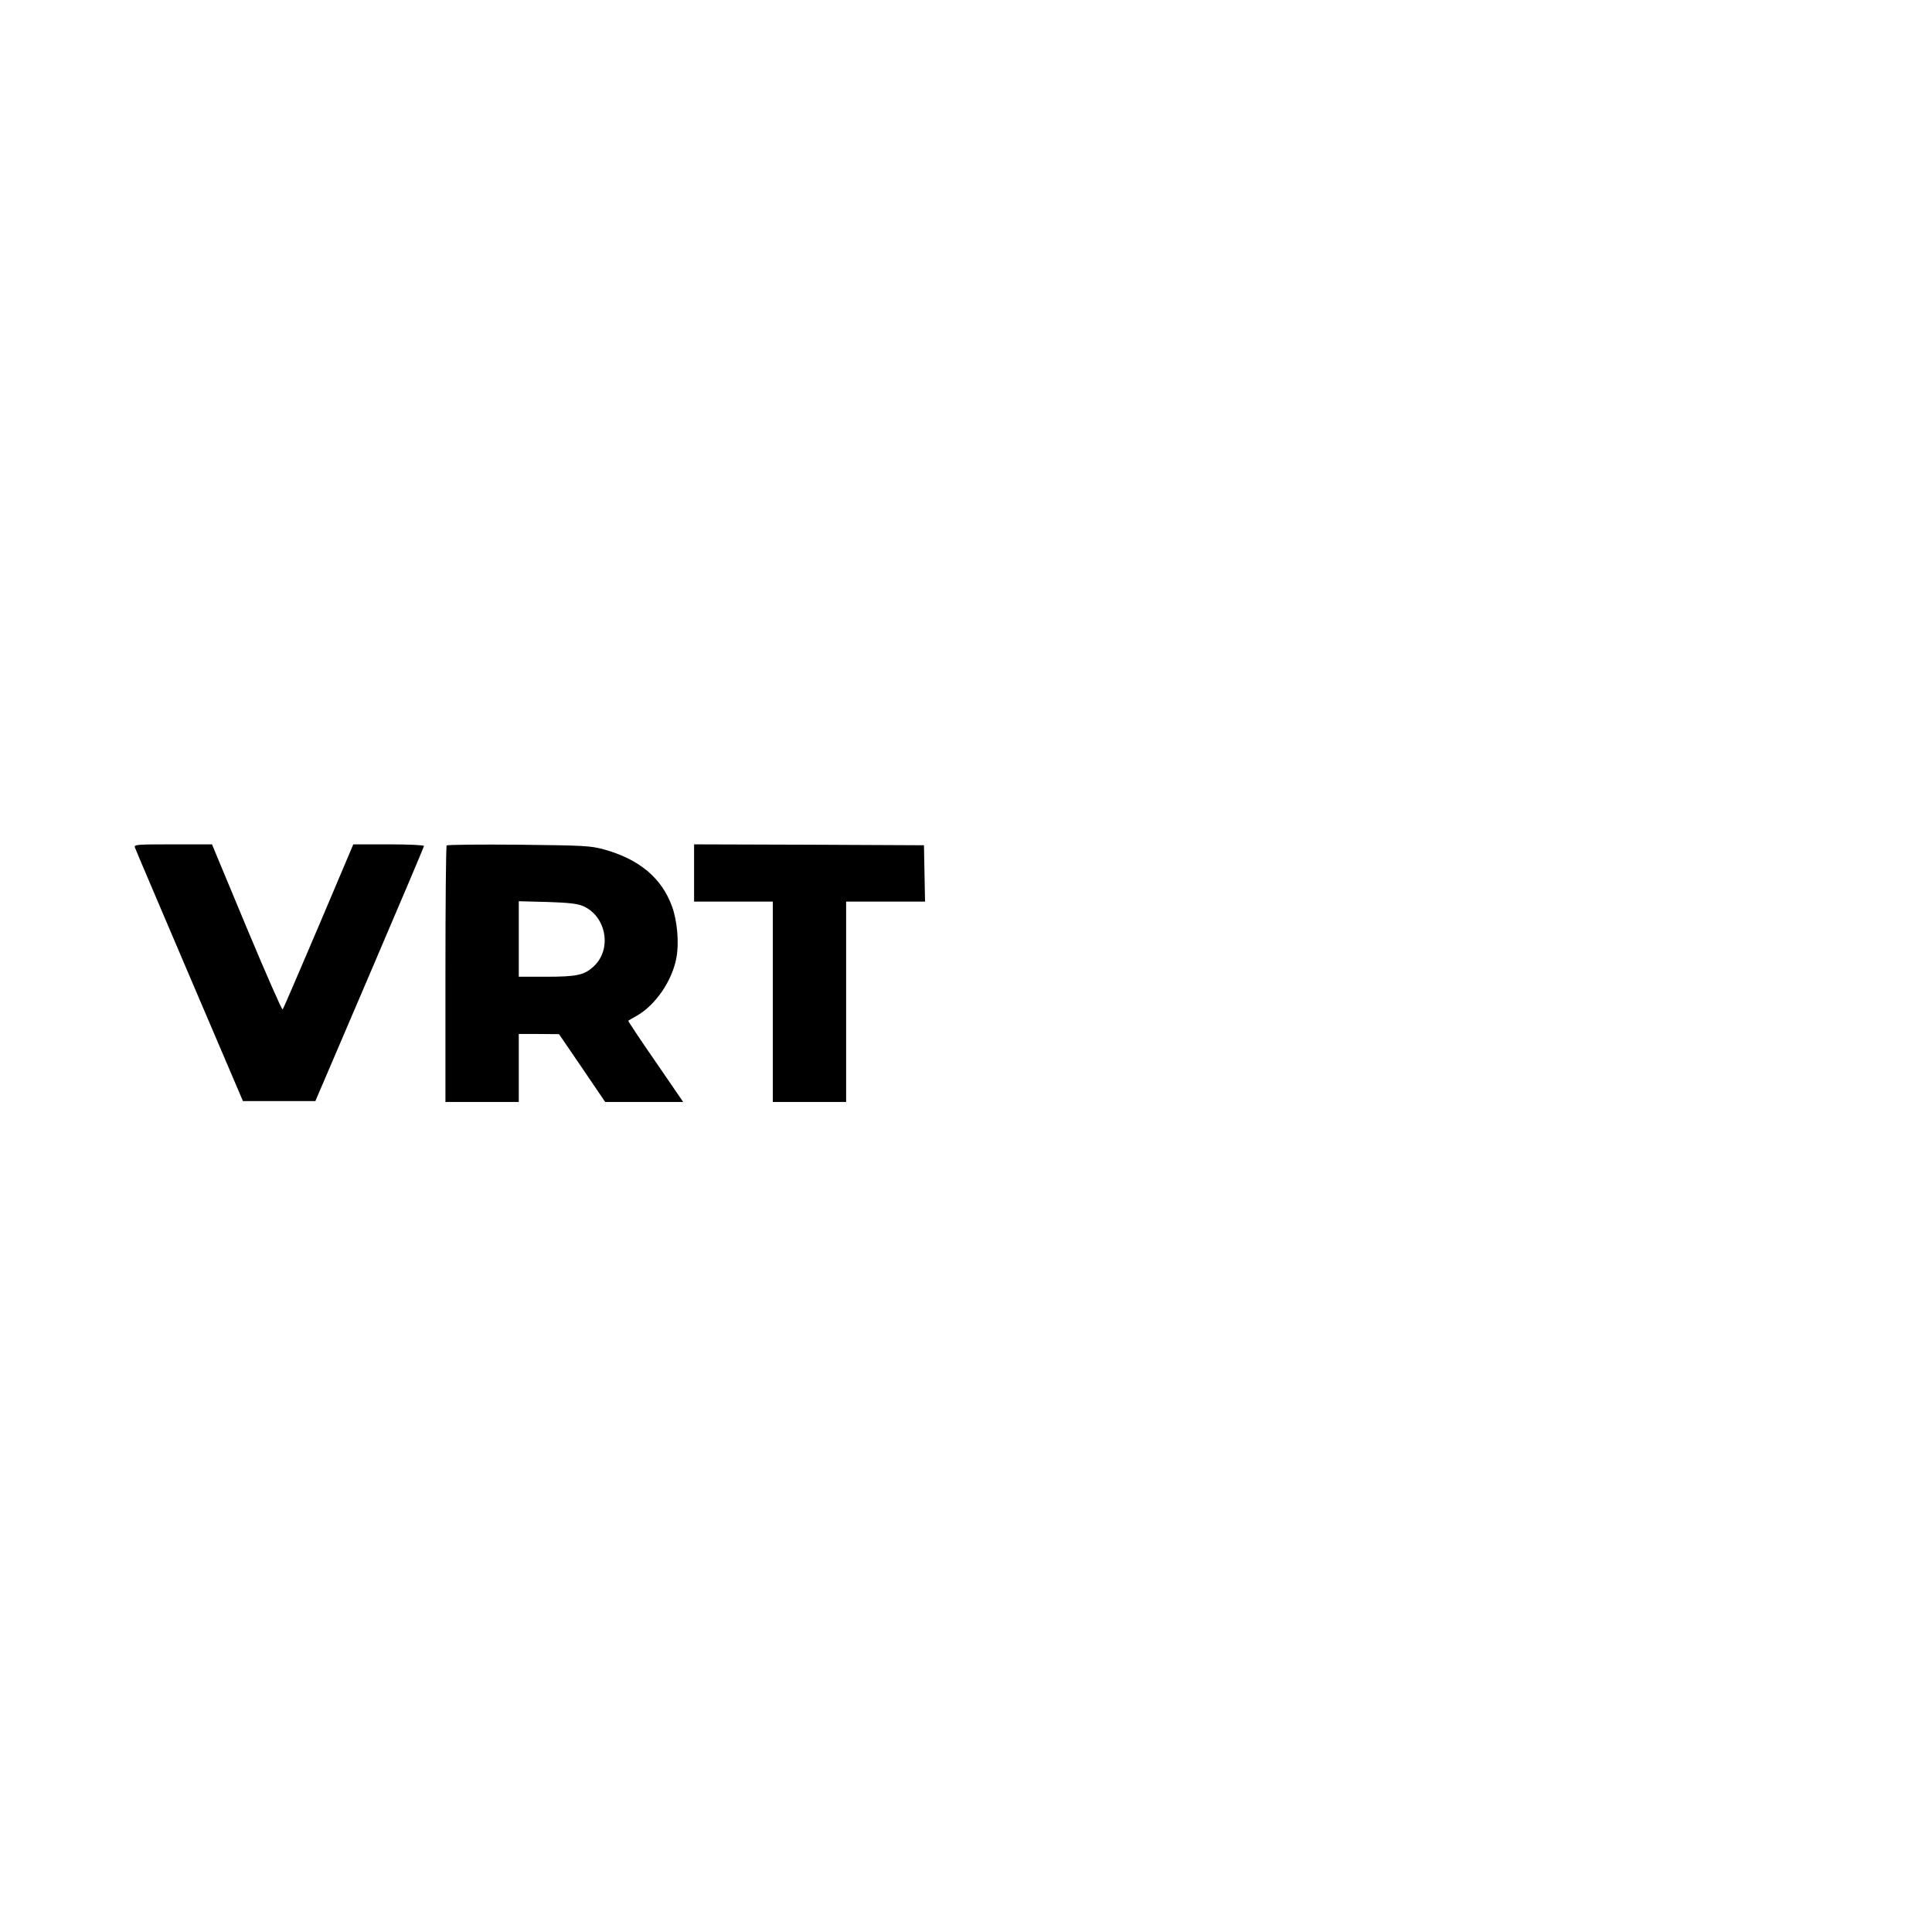
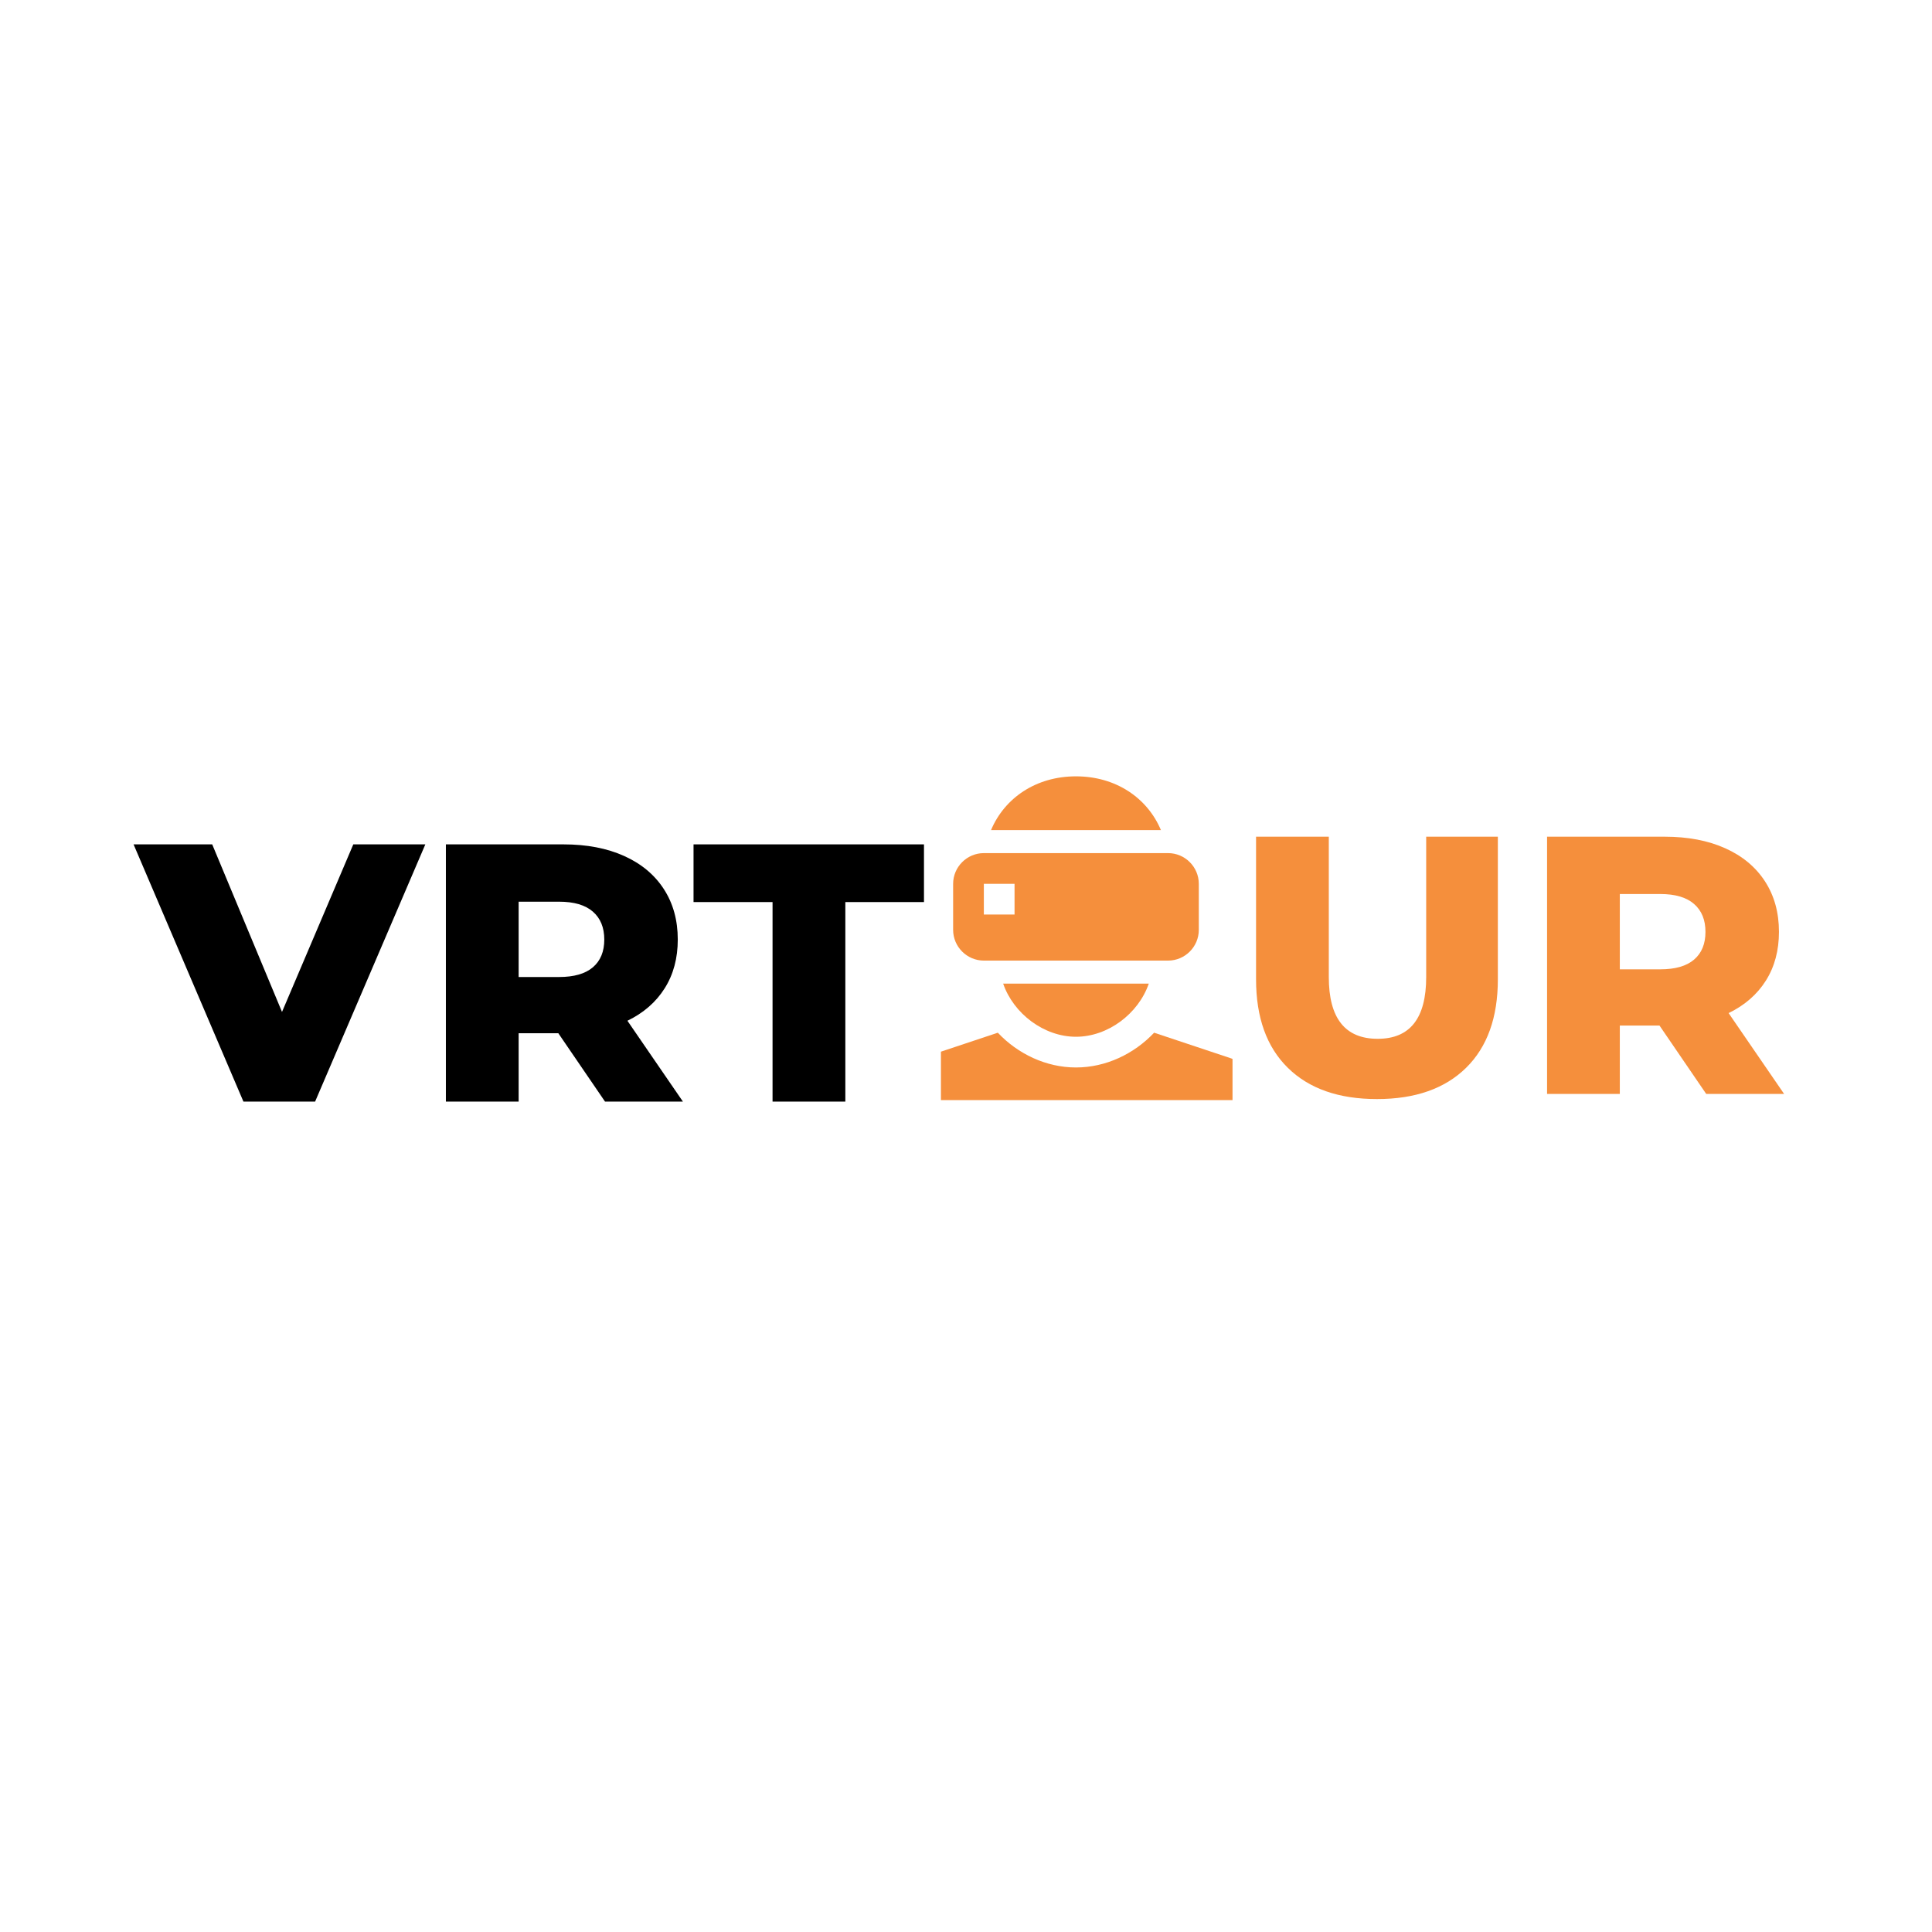
- <svg xmlns="http://www.w3.org/2000/svg" version="1.0" width="1080pt" height="1080pt" viewBox="0 0 1080 1080" preserveAspectRatio="xMidYMid meet">
-   <g transform="translate(0,1080) scale(0.1,-0.1)" fill="#000000" stroke="none">
-     <path d="M754 6063 c3 -10 141 -333 305 -718 l299 -700 203 0 202 0 303 708 c167 390 304 713 304 718 0 5 -85 9 -197 9 l-198 0 -194 -458 c-107 -251 -197 -461 -201 -465 -4 -4 -94 201 -201 457 l-194 466 -218 0 c-203 0 -218 -1 -213 -17z" />
-     <path d="M2497 6074 c-4 -4 -7 -328 -7 -721 l0 -713 205 0 205 0 0 190 0 190 113 0 112 -1 129 -189 129 -190 218 0 218 0 -155 226 c-86 124 -154 227 -152 228 1 1 23 14 48 28 105 60 197 195 221 323 16 83 5 207 -24 287 -58 160 -183 265 -382 320 -75 20 -106 22 -475 26 -217 2 -398 0 -403 -4z m760 -338 c131 -55 166 -239 64 -336 -53 -51 -95 -60 -270 -60 l-151 0 0 211 0 211 158 -4 c119 -4 167 -9 199 -22z" />
-     <path d="M3880 5920 l0 -160 220 0 220 0 0 -560 0 -560 205 0 205 0 0 560 0 560 220 0 221 0 -3 158 -3 157 -642 3 -643 2 0 -160z" />
+ <svg xmlns="http://www.w3.org/2000/svg" width="1080" zoomAndPan="magnify" viewBox="0 0 810 810" height="1080" preserveAspectRatio="xMidYMid meet" version="1.0">
+   <defs>
+     <g>
+       <g id="id1" />
+     </g>
+     <clipPath id="id2">
+       <path d="M 394.488 432 L 516.738 432 L 516.738 461.234 L 394.488 461.234 Z M 394.488 432 " clip-rule="nonzero" />
+     </clipPath>
+     <clipPath id="id3">
+       <path d="M 415 325.484 L 487 325.484 L 487 349 L 415 349 Z M 415 325.484 " clip-rule="nonzero" />
+     </clipPath>
+   </defs>
+   <g clip-path="url(#id2)">
+     <path fill="rgb(96.078%, 56.079%, 23.529%)" d="M 373.855 479.984 L 373.855 460.672 C 373.855 453.594 379.359 445.965 386.07 443.723 L 418.34 432.969 C 426.754 441.875 438.598 447.543 451.105 447.543 C 463.617 447.543 475.461 441.871 483.871 432.965 L 516.141 443.719 C 522.863 445.965 528.355 453.594 528.355 460.672 L 528.355 479.984 Z M 373.855 479.984 " fill-opacity="1" fill-rule="nonzero" />
+   </g>
+   <path fill="rgb(96.078%, 56.079%, 23.529%)" d="M 489.73 357.672 L 412.48 357.672 C 405.402 357.672 399.605 363.469 399.605 370.547 L 399.605 389.859 C 399.605 396.938 405.402 402.734 412.48 402.734 L 489.73 402.734 C 496.809 402.734 502.605 396.938 502.605 389.859 L 502.605 370.547 C 502.605 363.469 496.809 357.672 489.73 357.672 Z M 425.355 383.422 L 412.48 383.422 L 412.48 370.547 L 425.355 370.547 Z M 425.355 383.422 " fill-opacity="1" fill-rule="nonzero" />
+   <path fill="rgb(96.078%, 56.079%, 23.529%)" d="M 420.578 412.391 C 424.934 425 437.703 434.668 451.105 434.668 C 464.508 434.668 477.277 425 481.637 412.391 Z M 420.578 412.391 " fill-opacity="1" fill-rule="nonzero" />
+   <g clip-path="url(#id3)">
+     <path fill="rgb(96.078%, 56.079%, 23.529%)" d="M 486.719 348.016 C 481.074 334.586 467.887 325.484 451.105 325.484 C 434.32 325.484 421.145 334.586 415.496 348.016 Z M 486.719 348.016 " fill-opacity="1" fill-rule="nonzero" />
+   </g>
+   <g fill="rgb(0%, 0%, 0%)" fill-opacity="1">
+     <g transform="translate(58.15501, 461.8513)">
+       <g>
+         <path d="M 120.172 -107.844 L 73.953 0 L 43.906 0 L -2.156 -107.844 L 30.812 -107.844 L 60.078 -37.594 L 89.969 -107.844 Z M 120.172 -107.844 " />
+       </g>
+     </g>
+   </g>
+   <g fill="rgb(0%, 0%, 0%)" fill-opacity="1">
+     <g transform="translate(176.1609, 461.8513)">
+       <g>
+         <path d="M 57.922 -28.656 L 41.281 -28.656 L 41.281 0 L 10.781 0 L 10.781 -107.844 L 60.078 -107.844 C 69.836 -107.844 78.312 -106.223 85.5 -102.984 C 92.695 -99.754 98.242 -95.133 102.141 -89.125 C 106.047 -83.113 108 -76.051 108 -67.938 C 108 -60.133 106.176 -53.332 102.531 -47.531 C 98.883 -41.727 93.672 -37.18 86.891 -33.891 L 110.156 0 L 77.5 0 Z M 77.188 -67.938 C 77.188 -72.969 75.594 -76.867 72.406 -79.641 C 69.227 -82.422 64.504 -83.812 58.234 -83.812 L 41.281 -83.812 L 41.281 -52.234 L 58.234 -52.234 C 64.504 -52.234 69.227 -53.594 72.406 -56.312 C 75.594 -59.031 77.188 -62.906 77.188 -67.938 Z M 77.188 -67.938 " />
+       </g>
+     </g>
+   </g>
+   <g fill="rgb(0%, 0%, 0%)" fill-opacity="1">
+     <g transform="translate(290.1613, 461.8513)">
+       <g>
+         <path d="M 33.734 -83.656 L 0.609 -83.656 L 0.609 -107.844 L 97.219 -107.844 L 97.219 -83.656 L 64.25 -83.656 L 64.25 0 L 33.734 0 Z M 33.734 -83.656 " />
+       </g>
+     </g>
+   </g>
+   <g fill="rgb(96.078%, 56.079%, 23.529%)" fill-opacity="1">
+     <g transform="translate(516.7492, 458.6331)">
+       <g>
+         <path d="M 60.547 2.156 C 44.523 2.156 32.07 -2.207 23.188 -10.938 C 14.301 -19.664 9.859 -32.039 9.859 -48.062 L 9.859 -107.844 L 40.359 -107.844 L 40.359 -48.984 C 40.359 -31.734 47.191 -23.109 60.859 -23.109 C 74.41 -23.109 81.188 -31.734 81.188 -48.984 L 81.188 -107.844 L 111.234 -107.844 L 111.234 -48.062 C 111.234 -32.039 106.789 -19.664 97.906 -10.938 C 89.02 -2.207 76.566 2.156 60.547 2.156 Z M 60.547 2.156 " />
+       </g>
+     </g>
+   </g>
+   <g fill="rgb(96.078%, 56.079%, 23.529%)" fill-opacity="1">
+     <g transform="translate(637.8361, 458.6331)">
+       <g>
+         <path d="M 57.922 -28.656 L 41.281 -28.656 L 41.281 0 L 10.781 0 L 10.781 -107.844 L 60.078 -107.844 C 69.836 -107.844 78.312 -106.223 85.5 -102.984 C 92.695 -99.754 98.242 -95.133 102.141 -89.125 C 106.047 -83.113 108 -76.051 108 -67.938 C 108 -60.133 106.176 -53.332 102.531 -47.531 C 98.883 -41.727 93.672 -37.18 86.891 -33.891 L 110.156 0 L 77.5 0 Z M 77.188 -67.938 C 77.188 -72.969 75.594 -76.867 72.406 -79.641 C 69.227 -82.422 64.504 -83.812 58.234 -83.812 L 41.281 -83.812 L 41.281 -52.234 L 58.234 -52.234 C 64.504 -52.234 69.227 -53.594 72.406 -56.312 C 75.594 -59.031 77.188 -62.906 77.188 -67.938 Z M 77.188 -67.938 " />
+       </g>
+     </g>
  </g>
</svg>
